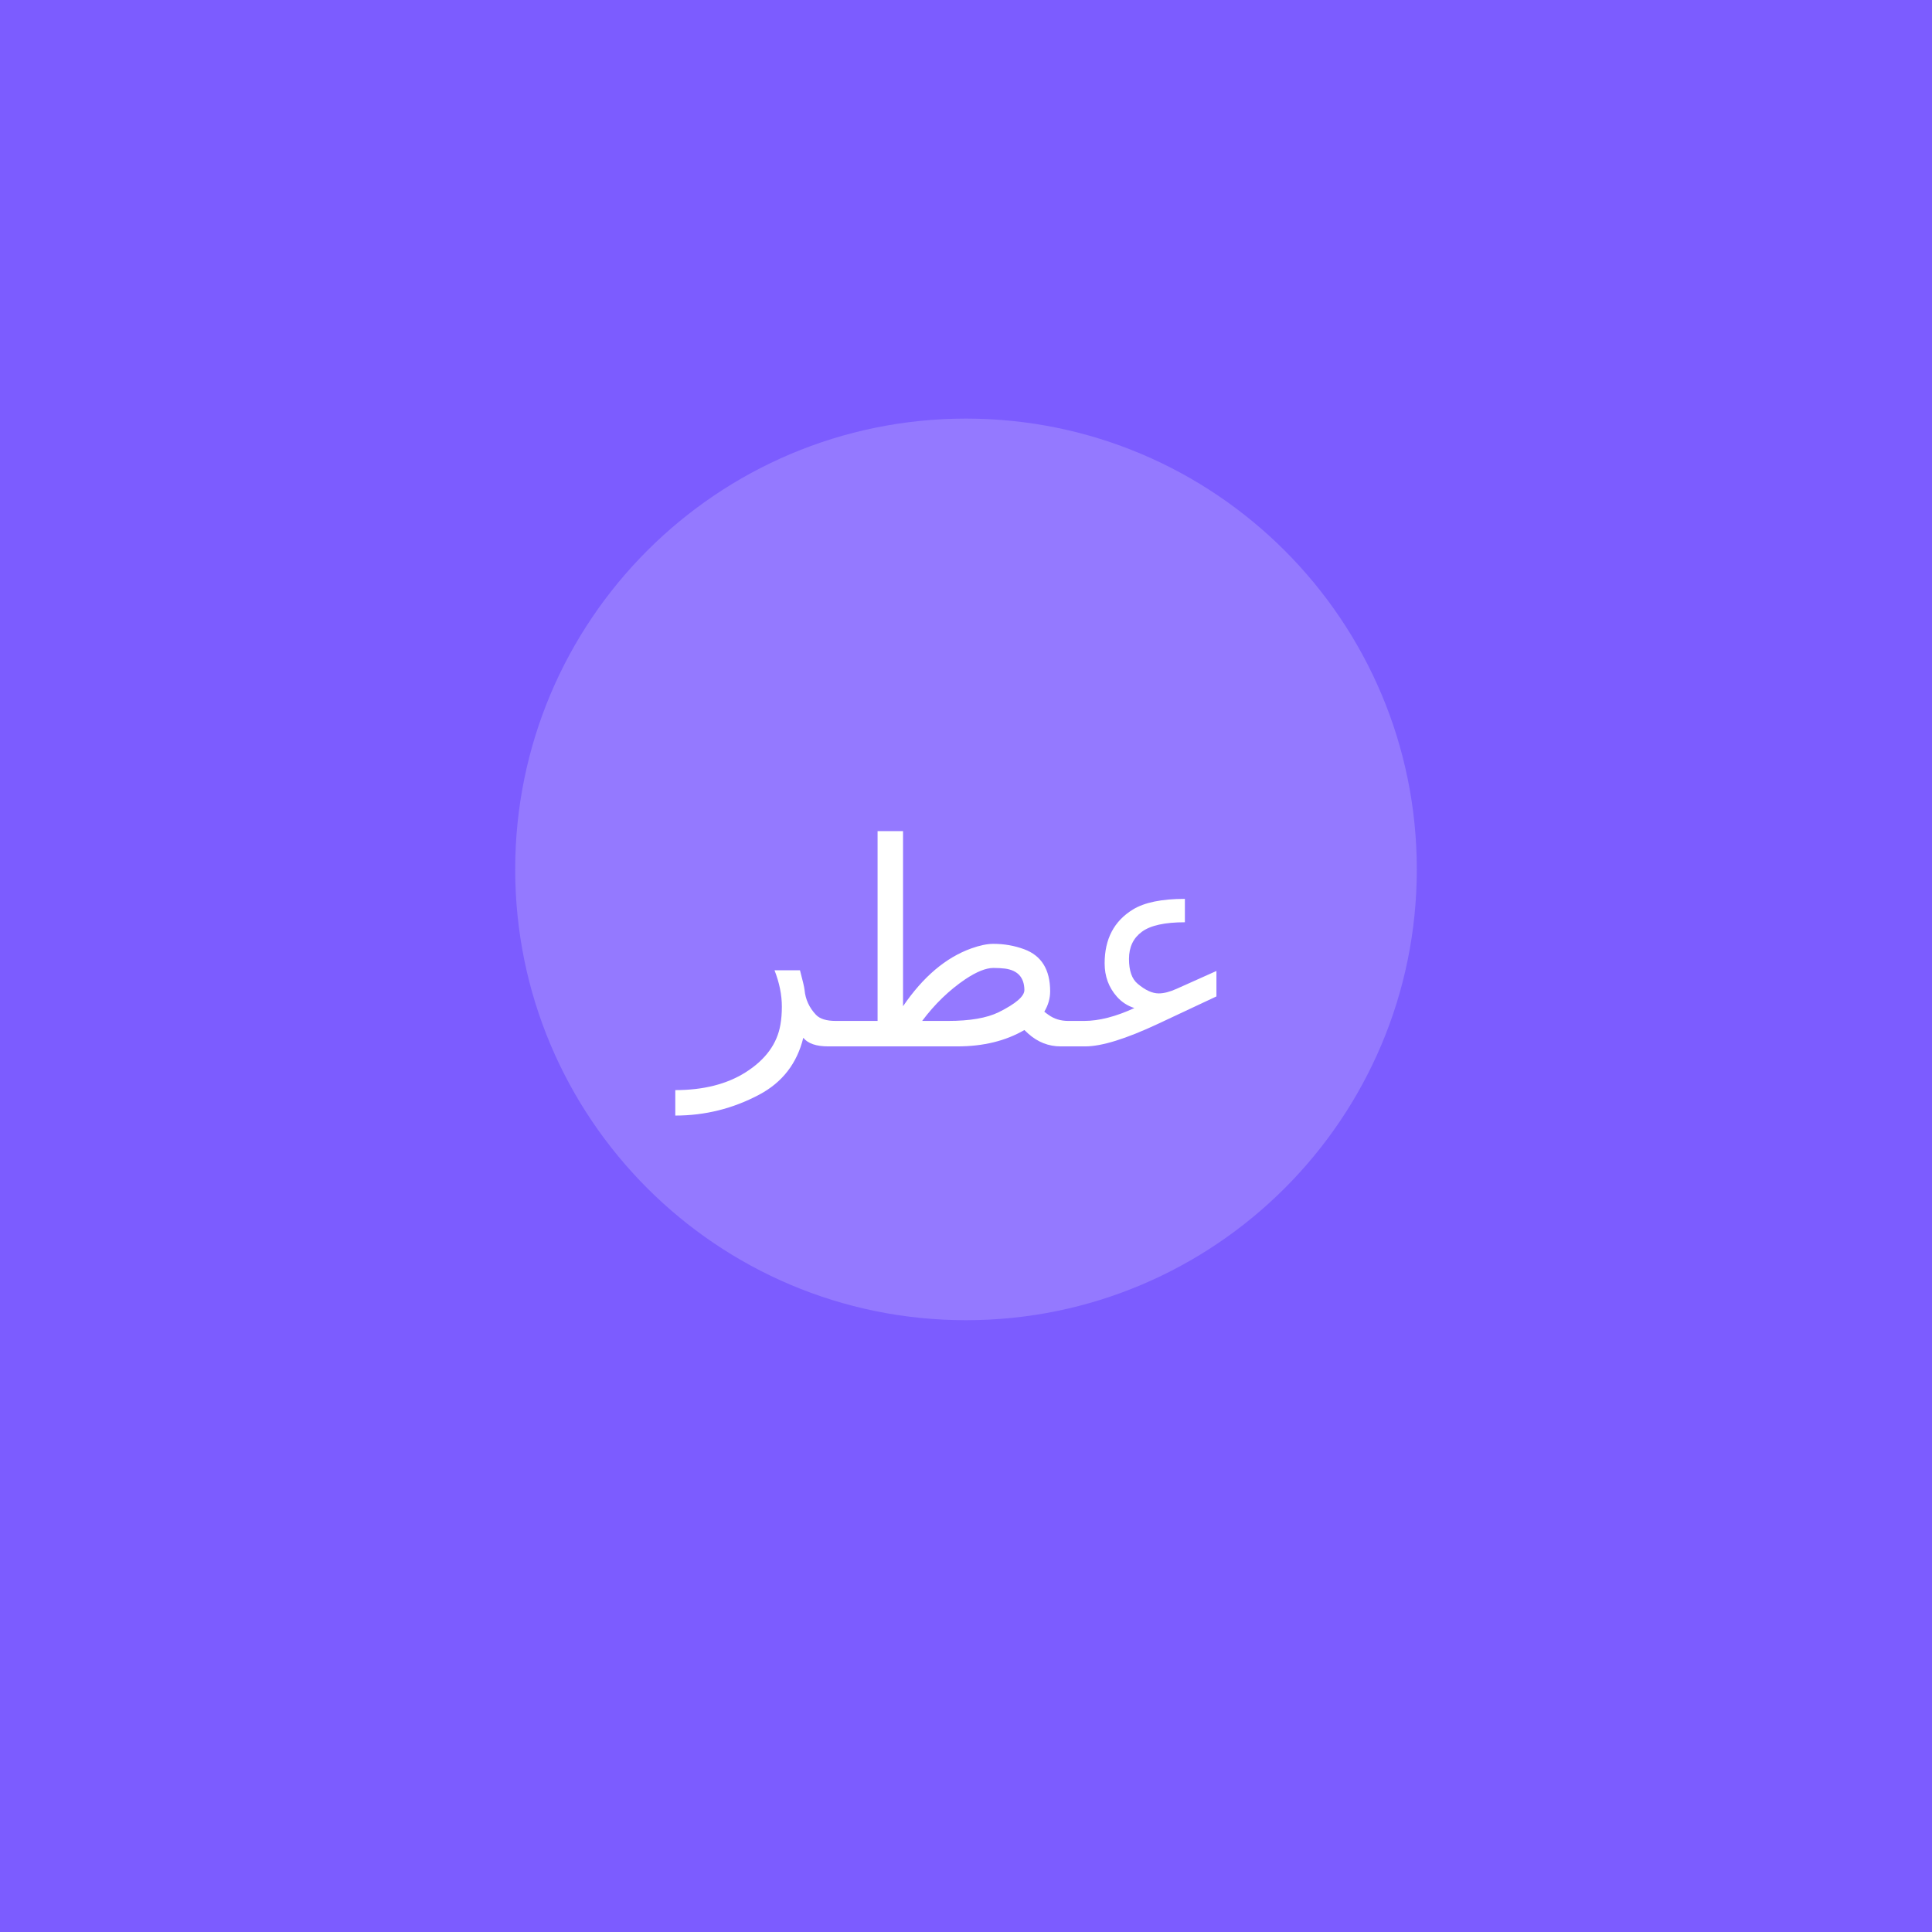
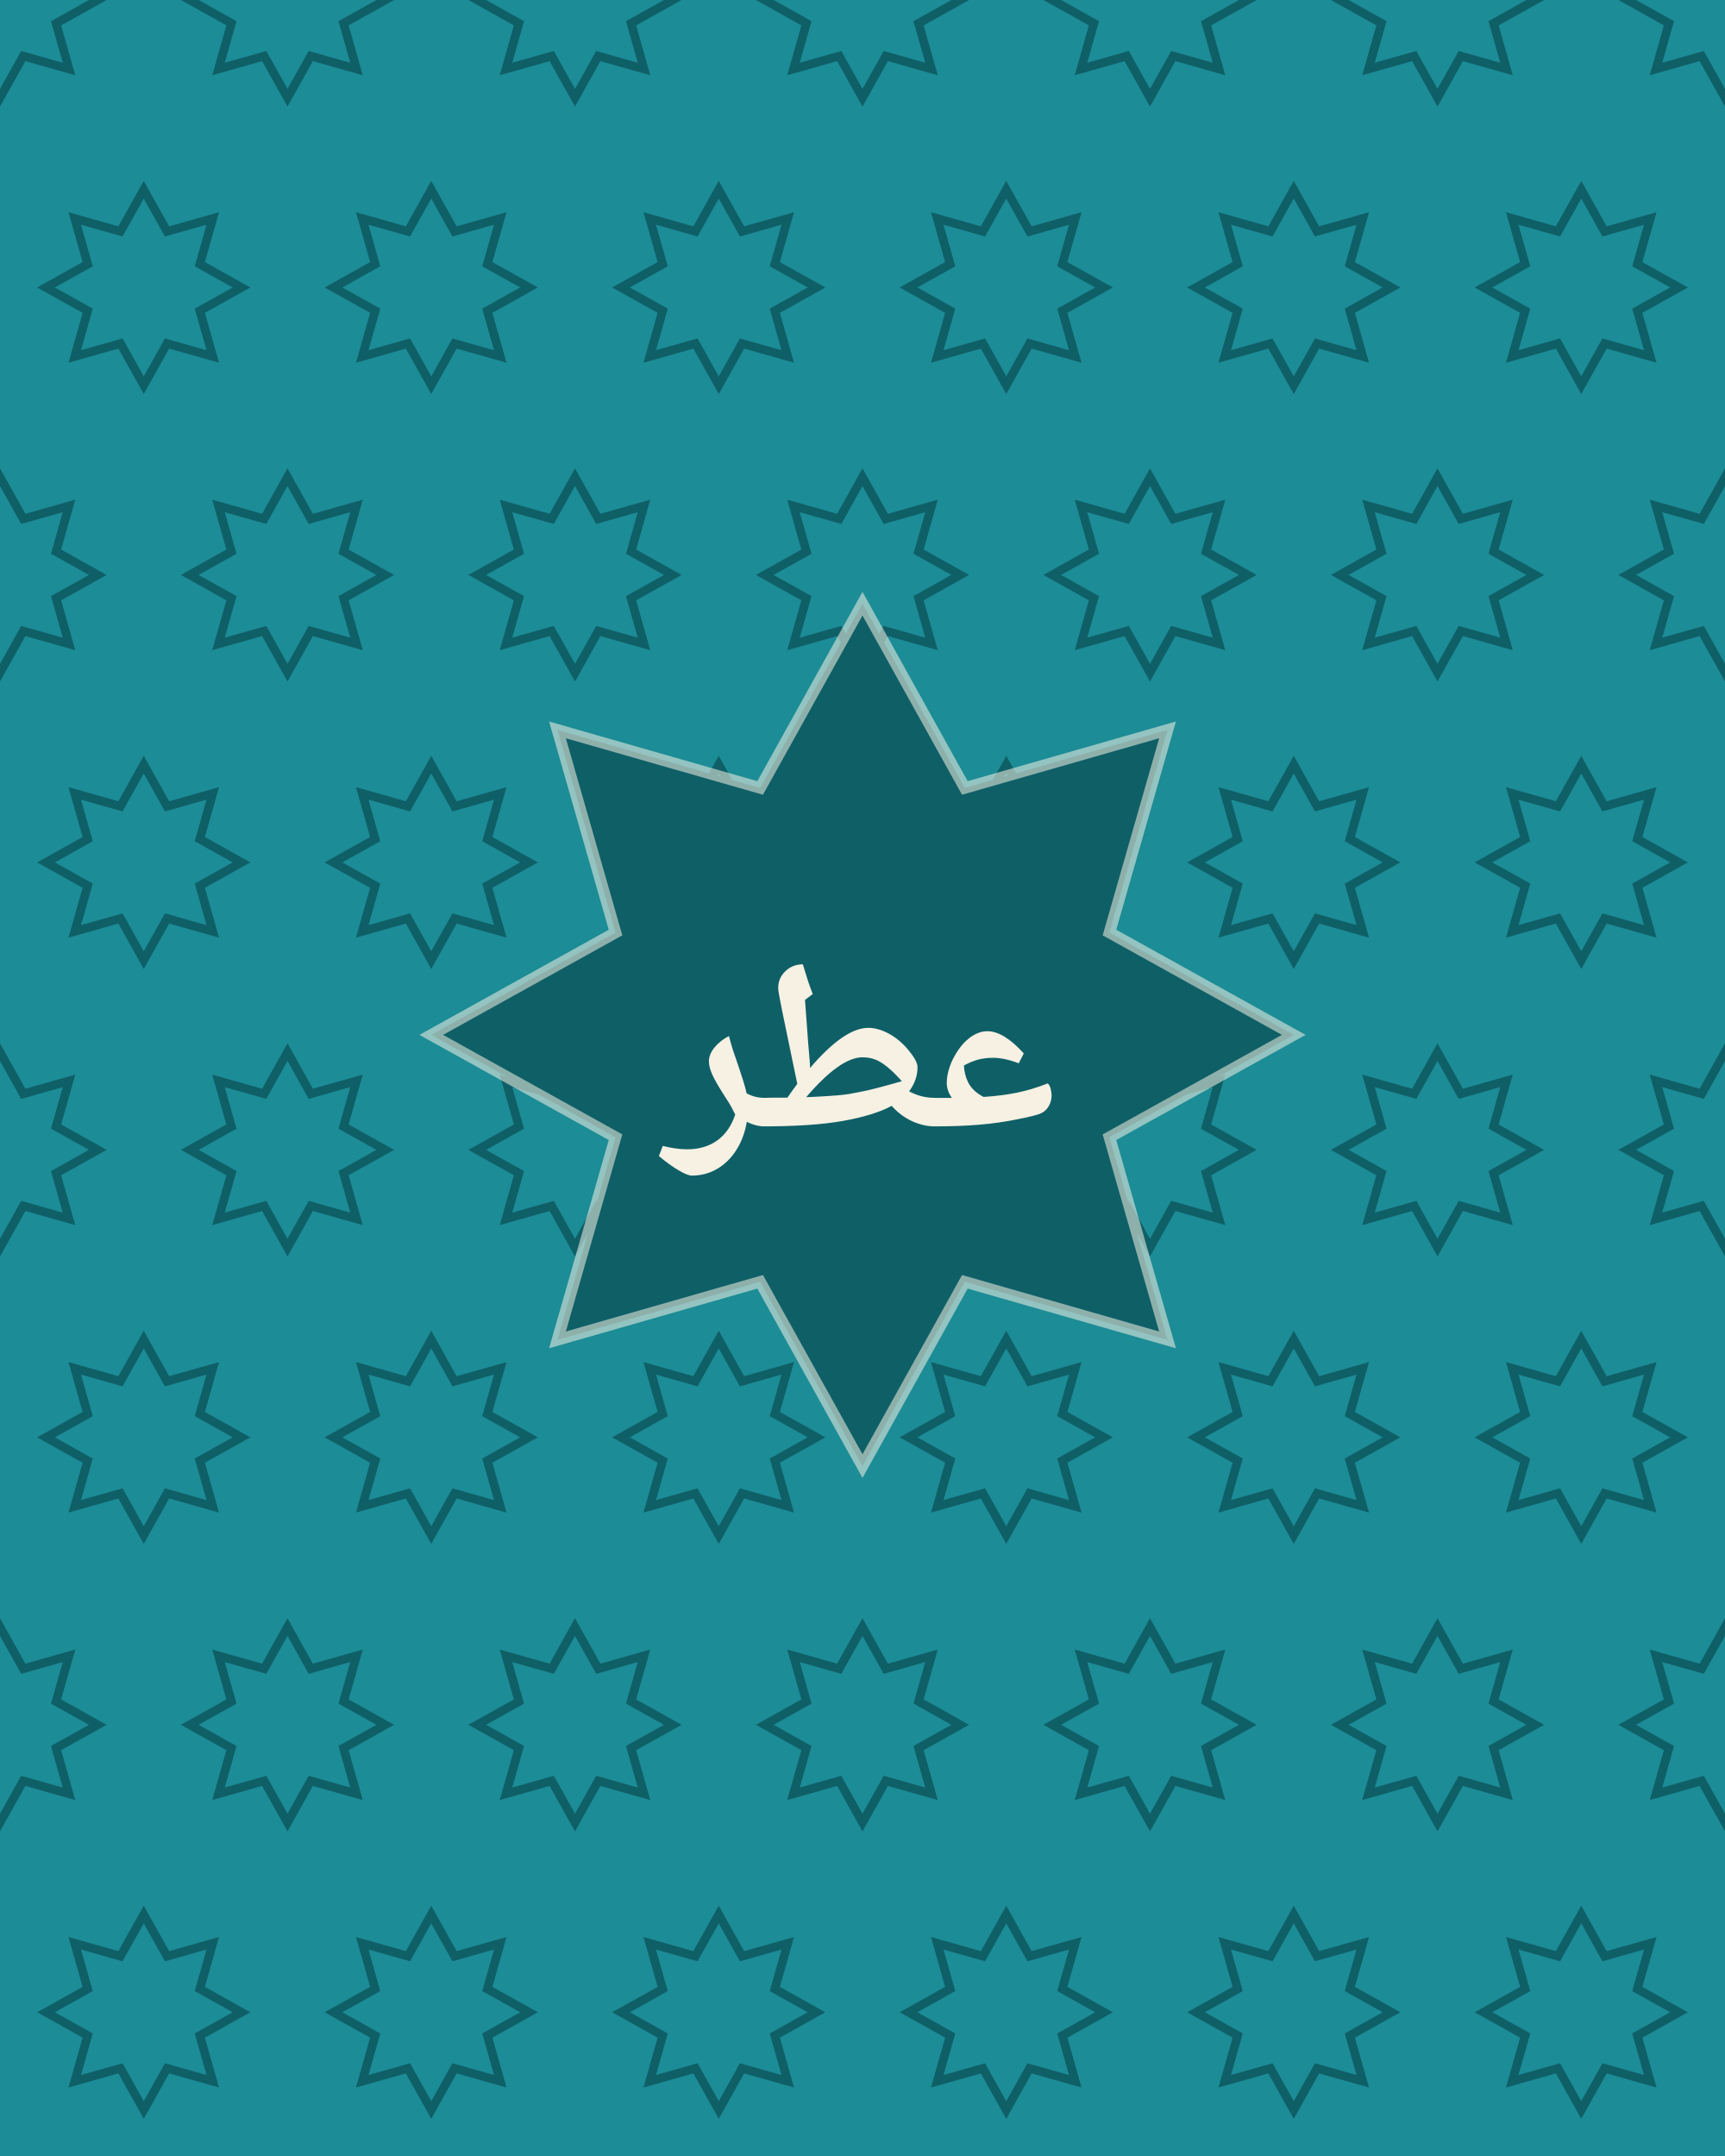
- <svg xmlns="http://www.w3.org/2000/svg" viewBox="0 0 600 600">
-   <rect width="600" height="600" fill="#7c5cff" />
-   <circle cx="300" cy="270" r="140" fill="#ffffff" fill-opacity=".18" />
-   <text x="300" y="300" font-family="Tahoma, Arial" font-size="88" fill="#fff" text-anchor="middle" dominant-baseline="middle">عطر</text>
+ <svg xmlns="http://www.w3.org/2000/svg" viewBox="0 0 600 750">
+   <rect width="600" height="750" fill="#1c8c96" />
+   <polygon points="0.0,-34.0 8.1,-19.5 24.0,-24.0 19.5,-8.1 34.0,0.0 19.5,8.1 24.0,24.0 8.1,19.5 0.0,34.0 -8.1,19.5 -24.0,24.0 -19.5,8.1 -34.0,0.0 -19.5,-8.1 -24.0,-24.0 -8.1,-19.5" fill="none" stroke="#0f5f67" stroke-width="3" />
+   <polygon points="100.0,-34.0 108.1,-19.5 124.0,-24.0 119.5,-8.1 134.0,0.0 119.5,8.1 124.0,24.0 108.1,19.5 100.0,34.0 91.9,19.5 76.0,24.0 80.5,8.1 66.0,0.0 80.5,-8.1 76.0,-24.0 91.9,-19.5" fill="none" stroke="#0f5f67" stroke-width="3" />
+   <polygon points="200.0,-34.0 208.1,-19.5 224.0,-24.0 219.5,-8.1 234.0,0.0 219.5,8.1 224.0,24.0 208.1,19.5 200.0,34.0 191.9,19.5 176.0,24.0 180.5,8.1 166.0,0.0 180.5,-8.1 176.0,-24.0 191.9,-19.5" fill="none" stroke="#0f5f67" stroke-width="3" />
+   <polygon points="300.0,-34.0 308.1,-19.5 324.0,-24.0 319.5,-8.1 334.0,0.0 319.5,8.1 324.0,24.0 308.1,19.5 300.0,34.0 291.9,19.5 276.0,24.0 280.5,8.1 266.0,0.0 280.5,-8.1 276.0,-24.0 291.9,-19.5" fill="none" stroke="#0f5f67" stroke-width="3" />
+   <polygon points="400.0,-34.0 408.1,-19.5 424.0,-24.0 419.5,-8.1 434.0,0.0 419.5,8.1 424.0,24.0 408.1,19.5 400.0,34.0 391.9,19.5 376.0,24.0 380.5,8.1 366.0,0.0 380.5,-8.1 376.0,-24.0 391.9,-19.5" fill="none" stroke="#0f5f67" stroke-width="3" />
+   <polygon points="500.0,-34.0 508.1,-19.5 524.0,-24.0 519.5,-8.1 534.0,0.0 519.5,8.1 524.0,24.0 508.1,19.5 500.0,34.0 491.9,19.5 476.0,24.0 480.5,8.1 466.0,0.0 480.5,-8.1 476.0,-24.0 491.9,-19.5" fill="none" stroke="#0f5f67" stroke-width="3" />
+   <polygon points="600.0,-34.0 608.1,-19.5 624.0,-24.0 619.5,-8.1 634.0,0.0 619.5,8.1 624.0,24.0 608.1,19.5 600.0,34.0 591.9,19.5 576.0,24.0 580.5,8.1 566.0,0.0 580.5,-8.1 576.0,-24.0 591.9,-19.5" fill="none" stroke="#0f5f67" stroke-width="3" />
+   <polygon points="-50.0,66.0 -41.9,80.5 -26.0,76.0 -30.5,91.9 -16.0,100.0 -30.5,108.1 -26.0,124.0 -41.9,119.5 -50.0,134.0 -58.1,119.5 -74.0,124.0 -69.5,108.1 -84.0,100.0 -69.5,91.9 -74.0,76.0 -58.1,80.5" fill="none" stroke="#0f5f67" stroke-width="3" />
+   <polygon points="50.0,66.0 58.1,80.5 74.0,76.0 69.5,91.9 84.0,100.0 69.5,108.1 74.0,124.0 58.1,119.5 50.0,134.0 41.9,119.5 26.0,124.0 30.5,108.1 16.0,100.0 30.5,91.9 26.0,76.0 41.9,80.5" fill="none" stroke="#0f5f67" stroke-width="3" />
+   <polygon points="150.0,66.0 158.1,80.5 174.0,76.0 169.5,91.9 184.0,100.0 169.5,108.1 174.0,124.0 158.1,119.5 150.0,134.0 141.9,119.5 126.0,124.0 130.5,108.1 116.0,100.0 130.5,91.9 126.0,76.0 141.9,80.5" fill="none" stroke="#0f5f67" stroke-width="3" />
+   <polygon points="250.0,66.0 258.1,80.5 274.0,76.0 269.5,91.9 284.0,100.0 269.5,108.1 274.0,124.0 258.1,119.5 250.0,134.0 241.9,119.5 226.0,124.0 230.5,108.1 216.0,100.0 230.5,91.9 226.0,76.0 241.9,80.5" fill="none" stroke="#0f5f67" stroke-width="3" />
+   <polygon points="350.0,66.0 358.1,80.5 374.0,76.0 369.5,91.9 384.0,100.0 369.5,108.1 374.0,124.0 358.1,119.5 350.0,134.0 341.9,119.5 326.0,124.0 330.5,108.1 316.0,100.0 330.5,91.9 326.0,76.0 341.9,80.5" fill="none" stroke="#0f5f67" stroke-width="3" />
+   <polygon points="450.0,66.0 458.1,80.5 474.0,76.0 469.5,91.9 484.0,100.0 469.5,108.1 474.0,124.0 458.1,119.5 450.0,134.0 441.9,119.5 426.0,124.0 430.5,108.1 416.0,100.0 430.5,91.9 426.0,76.0 441.9,80.5" fill="none" stroke="#0f5f67" stroke-width="3" />
+   <polygon points="550.0,66.0 558.1,80.5 574.0,76.0 569.5,91.9 584.0,100.0 569.5,108.1 574.0,124.0 558.1,119.5 550.0,134.0 541.9,119.5 526.0,124.0 530.5,108.1 516.0,100.0 530.5,91.9 526.0,76.0 541.9,80.5" fill="none" stroke="#0f5f67" stroke-width="3" />
+   <polygon points="650.0,66.0 658.1,80.5 674.0,76.0 669.5,91.9 684.0,100.0 669.5,108.1 674.0,124.0 658.1,119.5 650.0,134.0 641.9,119.5 626.0,124.0 630.5,108.1 616.0,100.0 630.5,91.9 626.0,76.0 641.9,80.5" fill="none" stroke="#0f5f67" stroke-width="3" />
+   <polygon points="0.0,166.0 8.1,180.5 24.0,176.0 19.5,191.9 34.0,200.0 19.5,208.1 24.0,224.0 8.1,219.5 0.0,234.0 -8.1,219.5 -24.0,224.0 -19.5,208.1 -34.0,200.0 -19.5,191.9 -24.0,176.0 -8.1,180.5" fill="none" stroke="#0f5f67" stroke-width="3" />
+   <polygon points="100.0,166.0 108.1,180.5 124.0,176.0 119.5,191.9 134.0,200.0 119.5,208.1 124.0,224.0 108.1,219.5 100.0,234.0 91.9,219.5 76.0,224.0 80.5,208.1 66.0,200.0 80.5,191.9 76.0,176.0 91.9,180.5" fill="none" stroke="#0f5f67" stroke-width="3" />
+   <polygon points="200.0,166.0 208.1,180.5 224.0,176.0 219.5,191.9 234.0,200.0 219.5,208.1 224.0,224.0 208.1,219.5 200.0,234.0 191.9,219.5 176.0,224.0 180.5,208.1 166.0,200.0 180.5,191.9 176.0,176.0 191.9,180.5" fill="none" stroke="#0f5f67" stroke-width="3" />
+   <polygon points="300.0,166.0 308.1,180.5 324.0,176.0 319.5,191.9 334.0,200.0 319.5,208.1 324.0,224.0 308.1,219.5 300.0,234.0 291.9,219.5 276.0,224.0 280.5,208.1 266.0,200.0 280.5,191.9 276.0,176.0 291.9,180.5" fill="none" stroke="#0f5f67" stroke-width="3" />
+   <polygon points="400.0,166.0 408.1,180.5 424.0,176.0 419.5,191.9 434.0,200.0 419.5,208.1 424.0,224.0 408.1,219.5 400.0,234.0 391.9,219.5 376.0,224.0 380.5,208.1 366.0,200.0 380.5,191.9 376.0,176.0 391.9,180.5" fill="none" stroke="#0f5f67" stroke-width="3" />
+   <polygon points="500.0,166.0 508.1,180.5 524.0,176.0 519.5,191.9 534.0,200.0 519.5,208.1 524.0,224.0 508.1,219.5 500.0,234.0 491.9,219.5 476.0,224.0 480.5,208.1 466.0,200.0 480.5,191.9 476.0,176.0 491.9,180.5" fill="none" stroke="#0f5f67" stroke-width="3" />
+   <polygon points="600.0,166.0 608.1,180.5 624.0,176.0 619.5,191.9 634.0,200.0 619.5,208.1 624.0,224.0 608.1,219.5 600.0,234.0 591.9,219.5 576.0,224.0 580.5,208.1 566.0,200.0 580.5,191.9 576.0,176.0 591.9,180.5" fill="none" stroke="#0f5f67" stroke-width="3" />
+   <polygon points="-50.0,266.0 -41.9,280.5 -26.0,276.0 -30.5,291.9 -16.0,300.0 -30.5,308.1 -26.0,324.0 -41.9,319.5 -50.0,334.0 -58.1,319.5 -74.0,324.0 -69.5,308.1 -84.0,300.0 -69.5,291.9 -74.0,276.0 -58.1,280.5" fill="none" stroke="#0f5f67" stroke-width="3" />
+   <polygon points="50.0,266.0 58.1,280.5 74.0,276.0 69.5,291.9 84.0,300.0 69.5,308.1 74.0,324.0 58.1,319.5 50.0,334.0 41.9,319.5 26.0,324.0 30.5,308.1 16.0,300.0 30.5,291.9 26.0,276.0 41.9,280.5" fill="none" stroke="#0f5f67" stroke-width="3" />
+   <polygon points="150.0,266.0 158.1,280.5 174.0,276.0 169.5,291.9 184.0,300.0 169.5,308.1 174.0,324.0 158.1,319.5 150.0,334.0 141.9,319.5 126.0,324.0 130.5,308.1 116.0,300.0 130.5,291.9 126.0,276.0 141.9,280.5" fill="none" stroke="#0f5f67" stroke-width="3" />
+   <polygon points="250.0,266.0 258.1,280.5 274.0,276.0 269.5,291.9 284.0,300.0 269.5,308.1 274.0,324.0 258.1,319.5 250.0,334.0 241.9,319.5 226.0,324.0 230.5,308.1 216.0,300.0 230.5,291.9 226.0,276.0 241.9,280.5" fill="none" stroke="#0f5f67" stroke-width="3" />
+   <polygon points="350.0,266.0 358.1,280.5 374.0,276.0 369.5,291.9 384.0,300.0 369.5,308.1 374.0,324.0 358.1,319.5 350.0,334.0 341.9,319.5 326.0,324.0 330.5,308.1 316.0,300.0 330.5,291.9 326.0,276.0 341.9,280.5" fill="none" stroke="#0f5f67" stroke-width="3" />
+   <polygon points="450.0,266.0 458.1,280.5 474.0,276.0 469.5,291.9 484.0,300.0 469.5,308.1 474.0,324.0 458.1,319.5 450.0,334.0 441.9,319.5 426.0,324.0 430.5,308.1 416.0,300.0 430.5,291.9 426.0,276.0 441.9,280.5" fill="none" stroke="#0f5f67" stroke-width="3" />
+   <polygon points="550.0,266.0 558.1,280.5 574.0,276.0 569.5,291.9 584.0,300.0 569.5,308.1 574.0,324.0 558.1,319.5 550.0,334.0 541.9,319.5 526.0,324.0 530.5,308.1 516.0,300.0 530.5,291.9 526.0,276.0 541.9,280.5" fill="none" stroke="#0f5f67" stroke-width="3" />
+   <polygon points="650.0,266.0 658.1,280.5 674.0,276.0 669.5,291.9 684.0,300.0 669.5,308.1 674.0,324.0 658.1,319.5 650.0,334.0 641.9,319.5 626.0,324.0 630.5,308.1 616.0,300.0 630.5,291.9 626.0,276.0 641.9,280.5" fill="none" stroke="#0f5f67" stroke-width="3" />
+   <polygon points="0.0,366.0 8.1,380.5 24.0,376.0 19.5,391.9 34.0,400.0 19.5,408.1 24.0,424.0 8.1,419.5 0.0,434.0 -8.1,419.5 -24.0,424.0 -19.5,408.1 -34.0,400.0 -19.5,391.9 -24.0,376.0 -8.1,380.5" fill="none" stroke="#0f5f67" stroke-width="3" />
+   <polygon points="100.0,366.0 108.1,380.5 124.0,376.0 119.5,391.9 134.0,400.0 119.5,408.1 124.0,424.0 108.1,419.5 100.0,434.0 91.9,419.5 76.0,424.0 80.5,408.1 66.0,400.0 80.5,391.9 76.0,376.0 91.9,380.5" fill="none" stroke="#0f5f67" stroke-width="3" />
+   <polygon points="200.0,366.0 208.1,380.5 224.0,376.0 219.5,391.9 234.0,400.0 219.5,408.1 224.0,424.0 208.1,419.5 200.0,434.0 191.9,419.5 176.0,424.0 180.5,408.1 166.0,400.0 180.5,391.9 176.0,376.0 191.9,380.5" fill="none" stroke="#0f5f67" stroke-width="3" />
+   <polygon points="300.0,366.0 308.1,380.5 324.0,376.0 319.5,391.9 334.0,400.0 319.5,408.1 324.0,424.0 308.1,419.5 300.0,434.0 291.9,419.5 276.0,424.0 280.5,408.1 266.0,400.0 280.5,391.9 276.0,376.0 291.9,380.5" fill="none" stroke="#0f5f67" stroke-width="3" />
+   <polygon points="400.0,366.0 408.1,380.5 424.0,376.0 419.5,391.9 434.0,400.0 419.5,408.1 424.0,424.0 408.1,419.5 400.0,434.0 391.9,419.5 376.0,424.0 380.5,408.1 366.0,400.0 380.5,391.9 376.0,376.0 391.9,380.5" fill="none" stroke="#0f5f67" stroke-width="3" />
+   <polygon points="500.0,366.0 508.1,380.5 524.0,376.0 519.5,391.9 534.0,400.0 519.5,408.1 524.0,424.0 508.1,419.5 500.0,434.0 491.9,419.5 476.0,424.0 480.5,408.1 466.0,400.0 480.5,391.9 476.0,376.0 491.9,380.5" fill="none" stroke="#0f5f67" stroke-width="3" />
+   <polygon points="600.0,366.0 608.1,380.5 624.0,376.0 619.5,391.9 634.0,400.0 619.5,408.1 624.0,424.0 608.1,419.5 600.0,434.0 591.9,419.5 576.0,424.0 580.5,408.1 566.0,400.0 580.5,391.9 576.0,376.0 591.9,380.5" fill="none" stroke="#0f5f67" stroke-width="3" />
+   <polygon points="-50.0,466.0 -41.9,480.5 -26.0,476.0 -30.5,491.9 -16.0,500.0 -30.5,508.1 -26.0,524.0 -41.9,519.5 -50.0,534.0 -58.1,519.5 -74.0,524.0 -69.5,508.1 -84.0,500.0 -69.5,491.9 -74.0,476.0 -58.1,480.5" fill="none" stroke="#0f5f67" stroke-width="3" />
+   <polygon points="50.0,466.0 58.1,480.5 74.0,476.0 69.5,491.9 84.0,500.0 69.5,508.1 74.0,524.0 58.1,519.5 50.0,534.0 41.9,519.5 26.0,524.0 30.5,508.1 16.0,500.0 30.5,491.9 26.0,476.0 41.9,480.5" fill="none" stroke="#0f5f67" stroke-width="3" />
+   <polygon points="150.0,466.0 158.1,480.5 174.0,476.0 169.5,491.9 184.0,500.0 169.5,508.1 174.0,524.0 158.1,519.5 150.0,534.0 141.9,519.5 126.0,524.0 130.5,508.1 116.0,500.0 130.5,491.9 126.0,476.0 141.9,480.5" fill="none" stroke="#0f5f67" stroke-width="3" />
+   <polygon points="250.0,466.0 258.1,480.5 274.0,476.0 269.5,491.9 284.0,500.0 269.5,508.1 274.0,524.0 258.1,519.5 250.0,534.0 241.9,519.5 226.0,524.0 230.5,508.1 216.0,500.0 230.5,491.9 226.0,476.0 241.9,480.5" fill="none" stroke="#0f5f67" stroke-width="3" />
+   <polygon points="350.0,466.0 358.1,480.5 374.0,476.0 369.5,491.9 384.0,500.0 369.5,508.1 374.0,524.0 358.1,519.5 350.0,534.0 341.9,519.5 326.0,524.0 330.5,508.1 316.0,500.0 330.5,491.9 326.0,476.0 341.9,480.5" fill="none" stroke="#0f5f67" stroke-width="3" />
+   <polygon points="450.0,466.0 458.1,480.5 474.0,476.0 469.5,491.9 484.0,500.0 469.5,508.1 474.0,524.0 458.1,519.5 450.0,534.0 441.9,519.5 426.0,524.0 430.5,508.1 416.0,500.0 430.5,491.9 426.0,476.0 441.9,480.5" fill="none" stroke="#0f5f67" stroke-width="3" />
+   <polygon points="550.0,466.0 558.1,480.5 574.0,476.0 569.5,491.9 584.0,500.0 569.5,508.1 574.0,524.0 558.1,519.5 550.0,534.0 541.9,519.5 526.0,524.0 530.5,508.1 516.0,500.0 530.5,491.9 526.0,476.0 541.9,480.5" fill="none" stroke="#0f5f67" stroke-width="3" />
+   <polygon points="650.0,466.0 658.1,480.5 674.0,476.0 669.5,491.9 684.0,500.0 669.5,508.1 674.0,524.0 658.1,519.5 650.0,534.0 641.9,519.5 626.0,524.0 630.5,508.1 616.0,500.0 630.5,491.9 626.0,476.0 641.9,480.5" fill="none" stroke="#0f5f67" stroke-width="3" />
+   <polygon points="0.0,566.0 8.1,580.5 24.0,576.0 19.5,591.9 34.0,600.0 19.5,608.1 24.0,624.0 8.1,619.5 0.0,634.0 -8.1,619.5 -24.0,624.0 -19.5,608.1 -34.0,600.0 -19.5,591.9 -24.0,576.0 -8.1,580.5" fill="none" stroke="#0f5f67" stroke-width="3" />
+   <polygon points="100.0,566.0 108.1,580.5 124.0,576.0 119.5,591.9 134.0,600.0 119.5,608.1 124.0,624.0 108.1,619.5 100.0,634.0 91.9,619.5 76.0,624.0 80.5,608.1 66.0,600.0 80.5,591.9 76.0,576.0 91.9,580.5" fill="none" stroke="#0f5f67" stroke-width="3" />
+   <polygon points="200.0,566.0 208.1,580.5 224.0,576.0 219.5,591.9 234.0,600.0 219.5,608.1 224.0,624.0 208.1,619.5 200.0,634.0 191.9,619.5 176.0,624.0 180.5,608.1 166.0,600.0 180.5,591.9 176.0,576.0 191.9,580.5" fill="none" stroke="#0f5f67" stroke-width="3" />
+   <polygon points="300.0,566.0 308.1,580.5 324.0,576.0 319.5,591.9 334.0,600.0 319.5,608.1 324.0,624.0 308.1,619.5 300.0,634.0 291.9,619.5 276.0,624.0 280.5,608.1 266.0,600.0 280.5,591.9 276.0,576.0 291.9,580.5" fill="none" stroke="#0f5f67" stroke-width="3" />
+   <polygon points="400.0,566.0 408.1,580.5 424.0,576.0 419.5,591.9 434.0,600.0 419.5,608.1 424.0,624.0 408.1,619.5 400.0,634.0 391.9,619.5 376.0,624.0 380.5,608.1 366.0,600.0 380.5,591.9 376.0,576.0 391.9,580.5" fill="none" stroke="#0f5f67" stroke-width="3" />
+   <polygon points="500.0,566.0 508.1,580.5 524.0,576.0 519.5,591.9 534.0,600.0 519.5,608.1 524.0,624.0 508.1,619.5 500.0,634.0 491.9,619.5 476.0,624.0 480.5,608.1 466.0,600.0 480.5,591.9 476.0,576.0 491.9,580.5" fill="none" stroke="#0f5f67" stroke-width="3" />
+   <polygon points="600.0,566.0 608.1,580.5 624.0,576.0 619.5,591.9 634.0,600.0 619.5,608.1 624.0,624.0 608.1,619.5 600.0,634.0 591.9,619.5 576.0,624.0 580.5,608.1 566.0,600.0 580.5,591.9 576.0,576.0 591.9,580.5" fill="none" stroke="#0f5f67" stroke-width="3" />
+   <polygon points="-50.0,666.0 -41.9,680.5 -26.0,676.0 -30.5,691.9 -16.0,700.0 -30.5,708.1 -26.0,724.0 -41.9,719.5 -50.0,734.0 -58.1,719.5 -74.0,724.0 -69.5,708.1 -84.0,700.0 -69.5,691.9 -74.0,676.0 -58.1,680.5" fill="none" stroke="#0f5f67" stroke-width="3" />
+   <polygon points="50.0,666.0 58.1,680.5 74.0,676.0 69.5,691.9 84.0,700.0 69.5,708.1 74.0,724.0 58.1,719.5 50.0,734.0 41.9,719.5 26.0,724.0 30.5,708.1 16.0,700.0 30.5,691.9 26.0,676.0 41.9,680.5" fill="none" stroke="#0f5f67" stroke-width="3" />
+   <polygon points="150.0,666.0 158.1,680.5 174.0,676.0 169.5,691.9 184.0,700.0 169.5,708.1 174.0,724.0 158.1,719.5 150.0,734.0 141.9,719.5 126.0,724.0 130.5,708.1 116.0,700.0 130.5,691.9 126.0,676.0 141.9,680.5" fill="none" stroke="#0f5f67" stroke-width="3" />
+   <polygon points="250.0,666.0 258.1,680.5 274.0,676.0 269.5,691.9 284.0,700.0 269.5,708.1 274.0,724.0 258.1,719.5 250.0,734.0 241.9,719.5 226.0,724.0 230.5,708.1 216.0,700.0 230.5,691.9 226.0,676.0 241.9,680.5" fill="none" stroke="#0f5f67" stroke-width="3" />
+   <polygon points="350.0,666.0 358.1,680.5 374.0,676.0 369.5,691.9 384.0,700.0 369.5,708.1 374.0,724.0 358.1,719.5 350.0,734.0 341.9,719.5 326.0,724.0 330.5,708.1 316.0,700.0 330.5,691.9 326.0,676.0 341.9,680.5" fill="none" stroke="#0f5f67" stroke-width="3" />
+   <polygon points="450.0,666.0 458.1,680.5 474.0,676.0 469.5,691.9 484.0,700.0 469.5,708.1 474.0,724.0 458.1,719.5 450.0,734.0 441.9,719.5 426.0,724.0 430.5,708.1 416.0,700.0 430.5,691.9 426.0,676.0 441.9,680.5" fill="none" stroke="#0f5f67" stroke-width="3" />
+   <polygon points="550.0,666.0 558.1,680.5 574.0,676.0 569.5,691.9 584.0,700.0 569.5,708.1 574.0,724.0 558.1,719.5 550.0,734.0 541.9,719.5 526.0,724.0 530.5,708.1 516.0,700.0 530.5,691.9 526.0,676.0 541.9,680.5" fill="none" stroke="#0f5f67" stroke-width="3" />
+   <polygon points="650.0,666.0 658.1,680.5 674.0,676.0 669.5,691.9 684.0,700.0 669.5,708.1 674.0,724.0 658.1,719.5 650.0,734.0 641.9,719.5 626.0,724.0 630.5,708.1 616.0,700.0 630.5,691.9 626.0,676.0 641.9,680.5" fill="none" stroke="#0f5f67" stroke-width="3" />
+   <polygon points="300.0,210.0 335.6,274.1 406.1,253.9 385.9,324.4 450.0,360.0 385.9,395.6 406.1,466.1 335.6,445.9 300.0,510.0 264.4,445.9 193.9,466.1 214.1,395.6 150.0,360.0 214.1,324.4 193.9,253.9 264.4,274.1" fill="#0f5f67" stroke="#f6f1e3" stroke-opacity=".55" stroke-width="4" />
+   <text x="300" y="372" font-family="Geeza Pro, Noto Naskh Arabic, Tahoma, Arial" font-size="84" font-weight="700" fill="#f6f1e3" text-anchor="middle" dominant-baseline="middle">عطر</text>
</svg>
